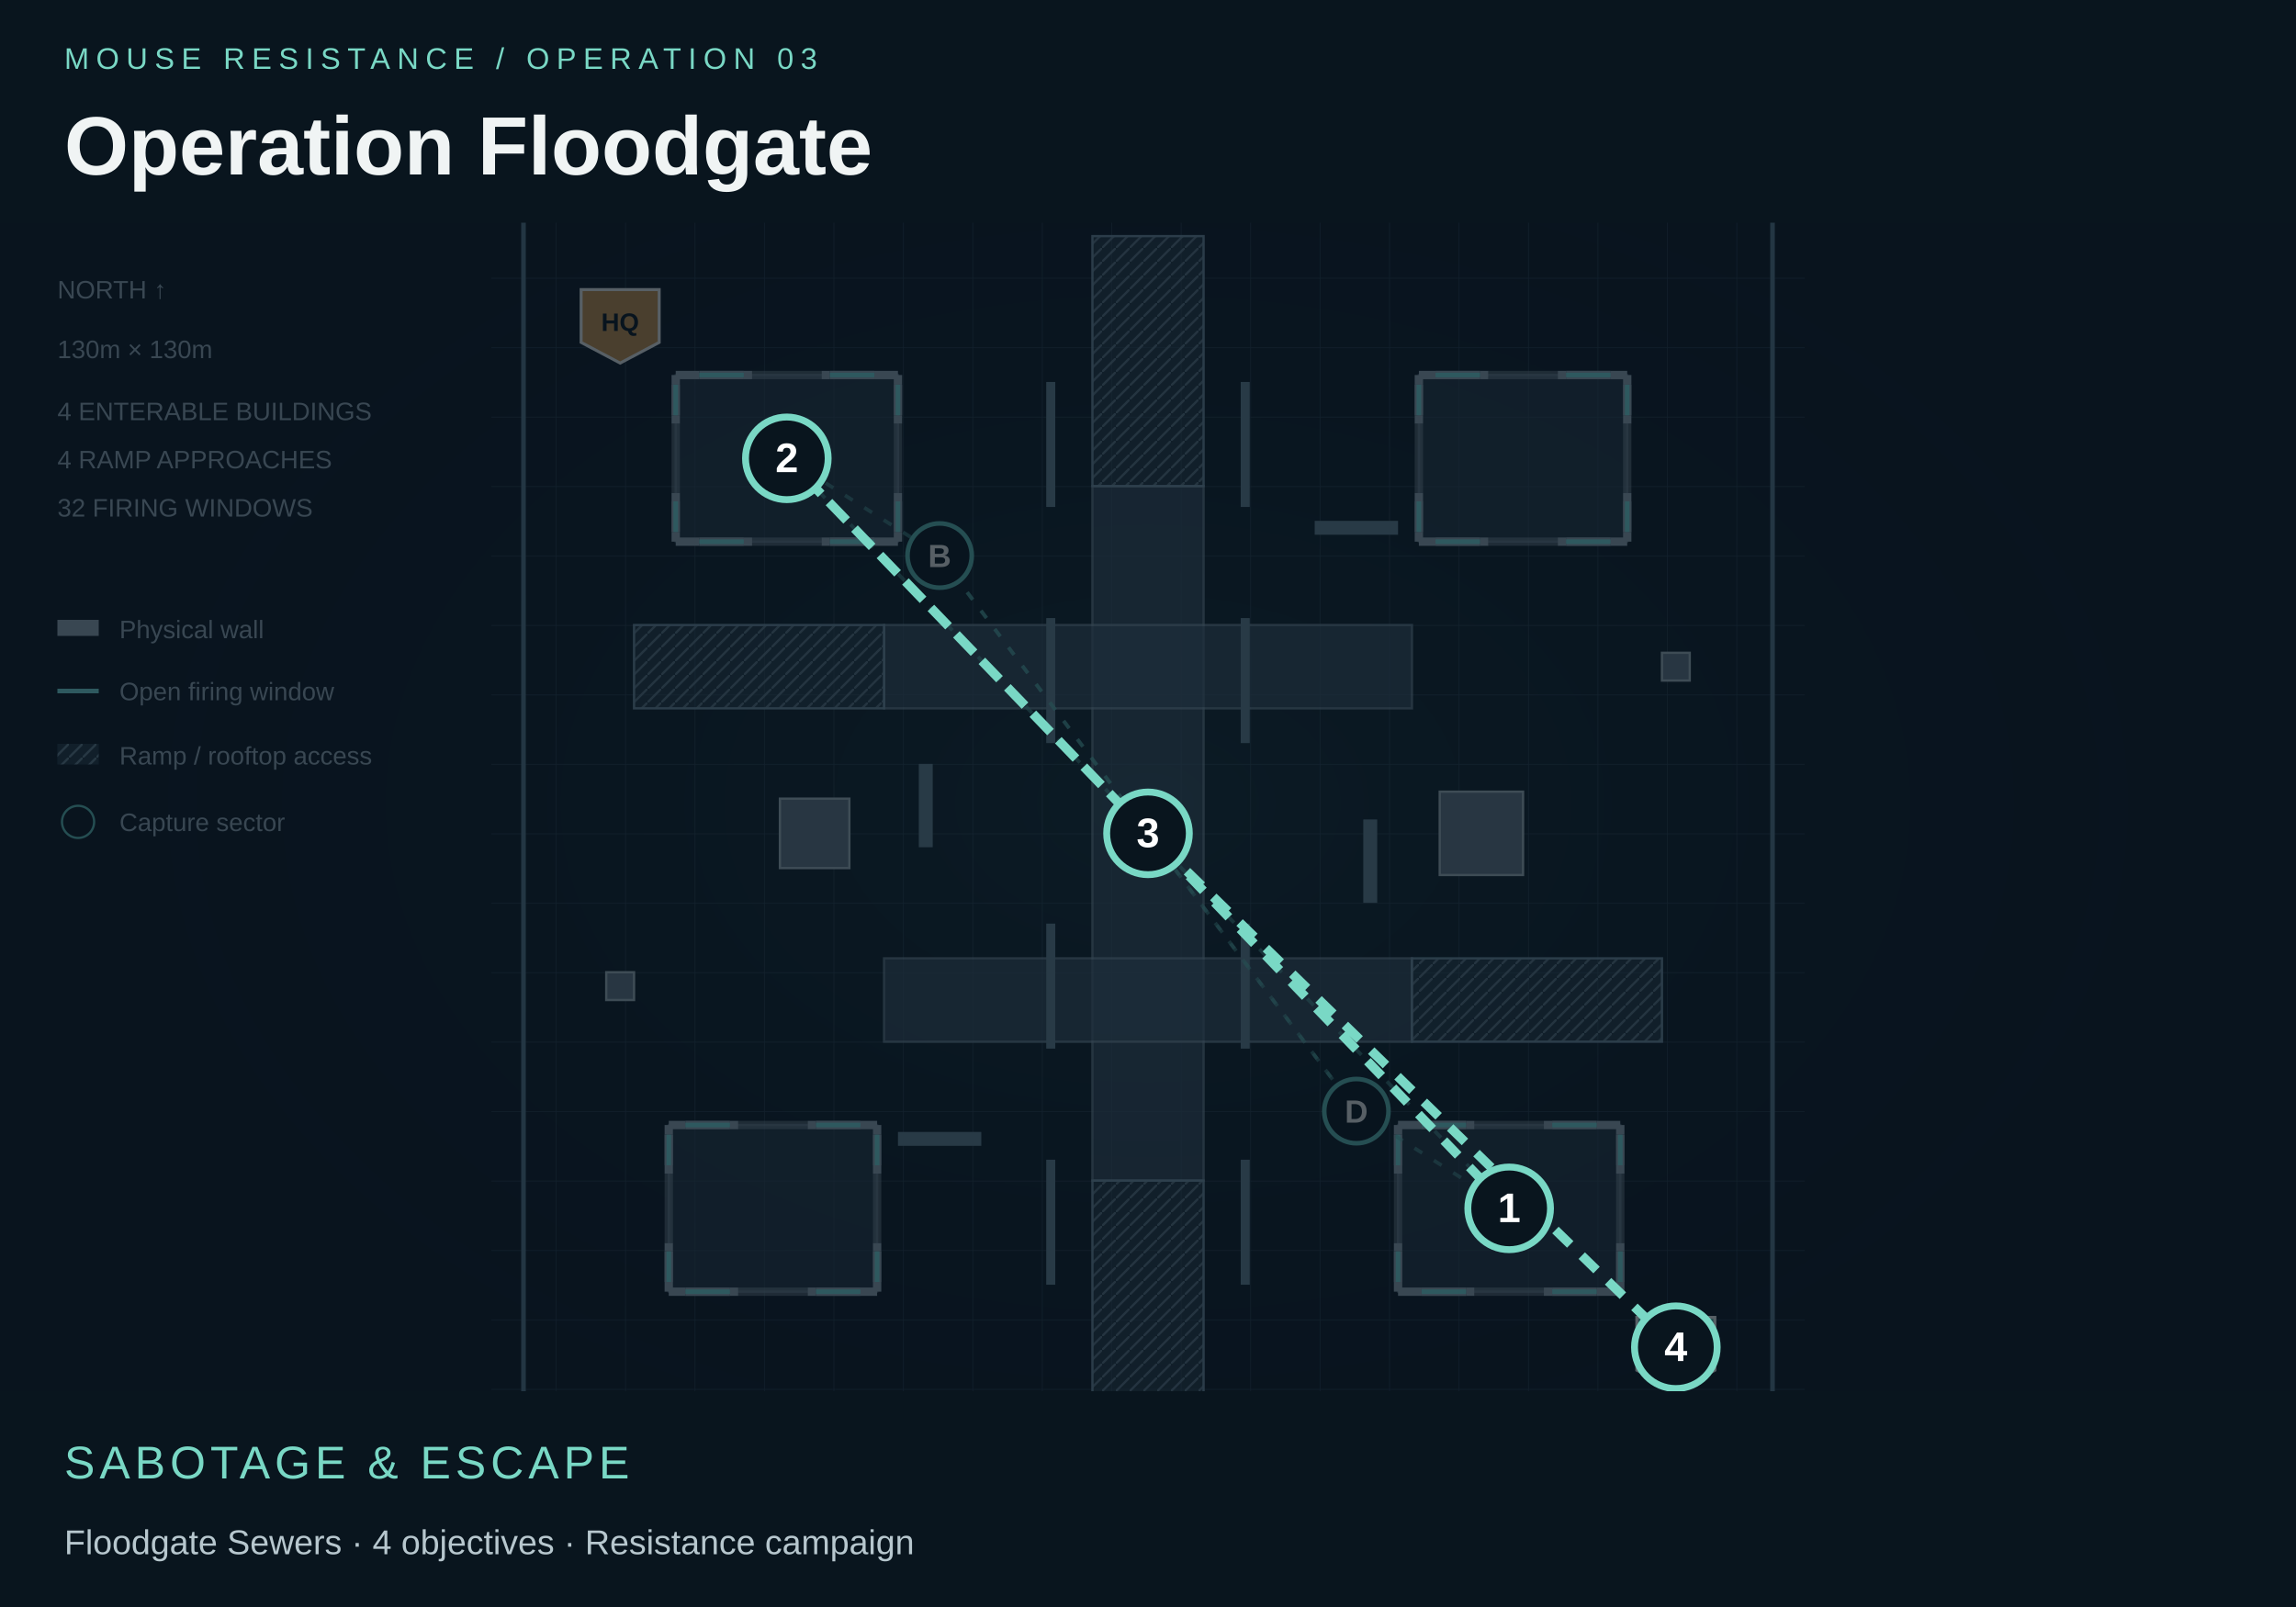
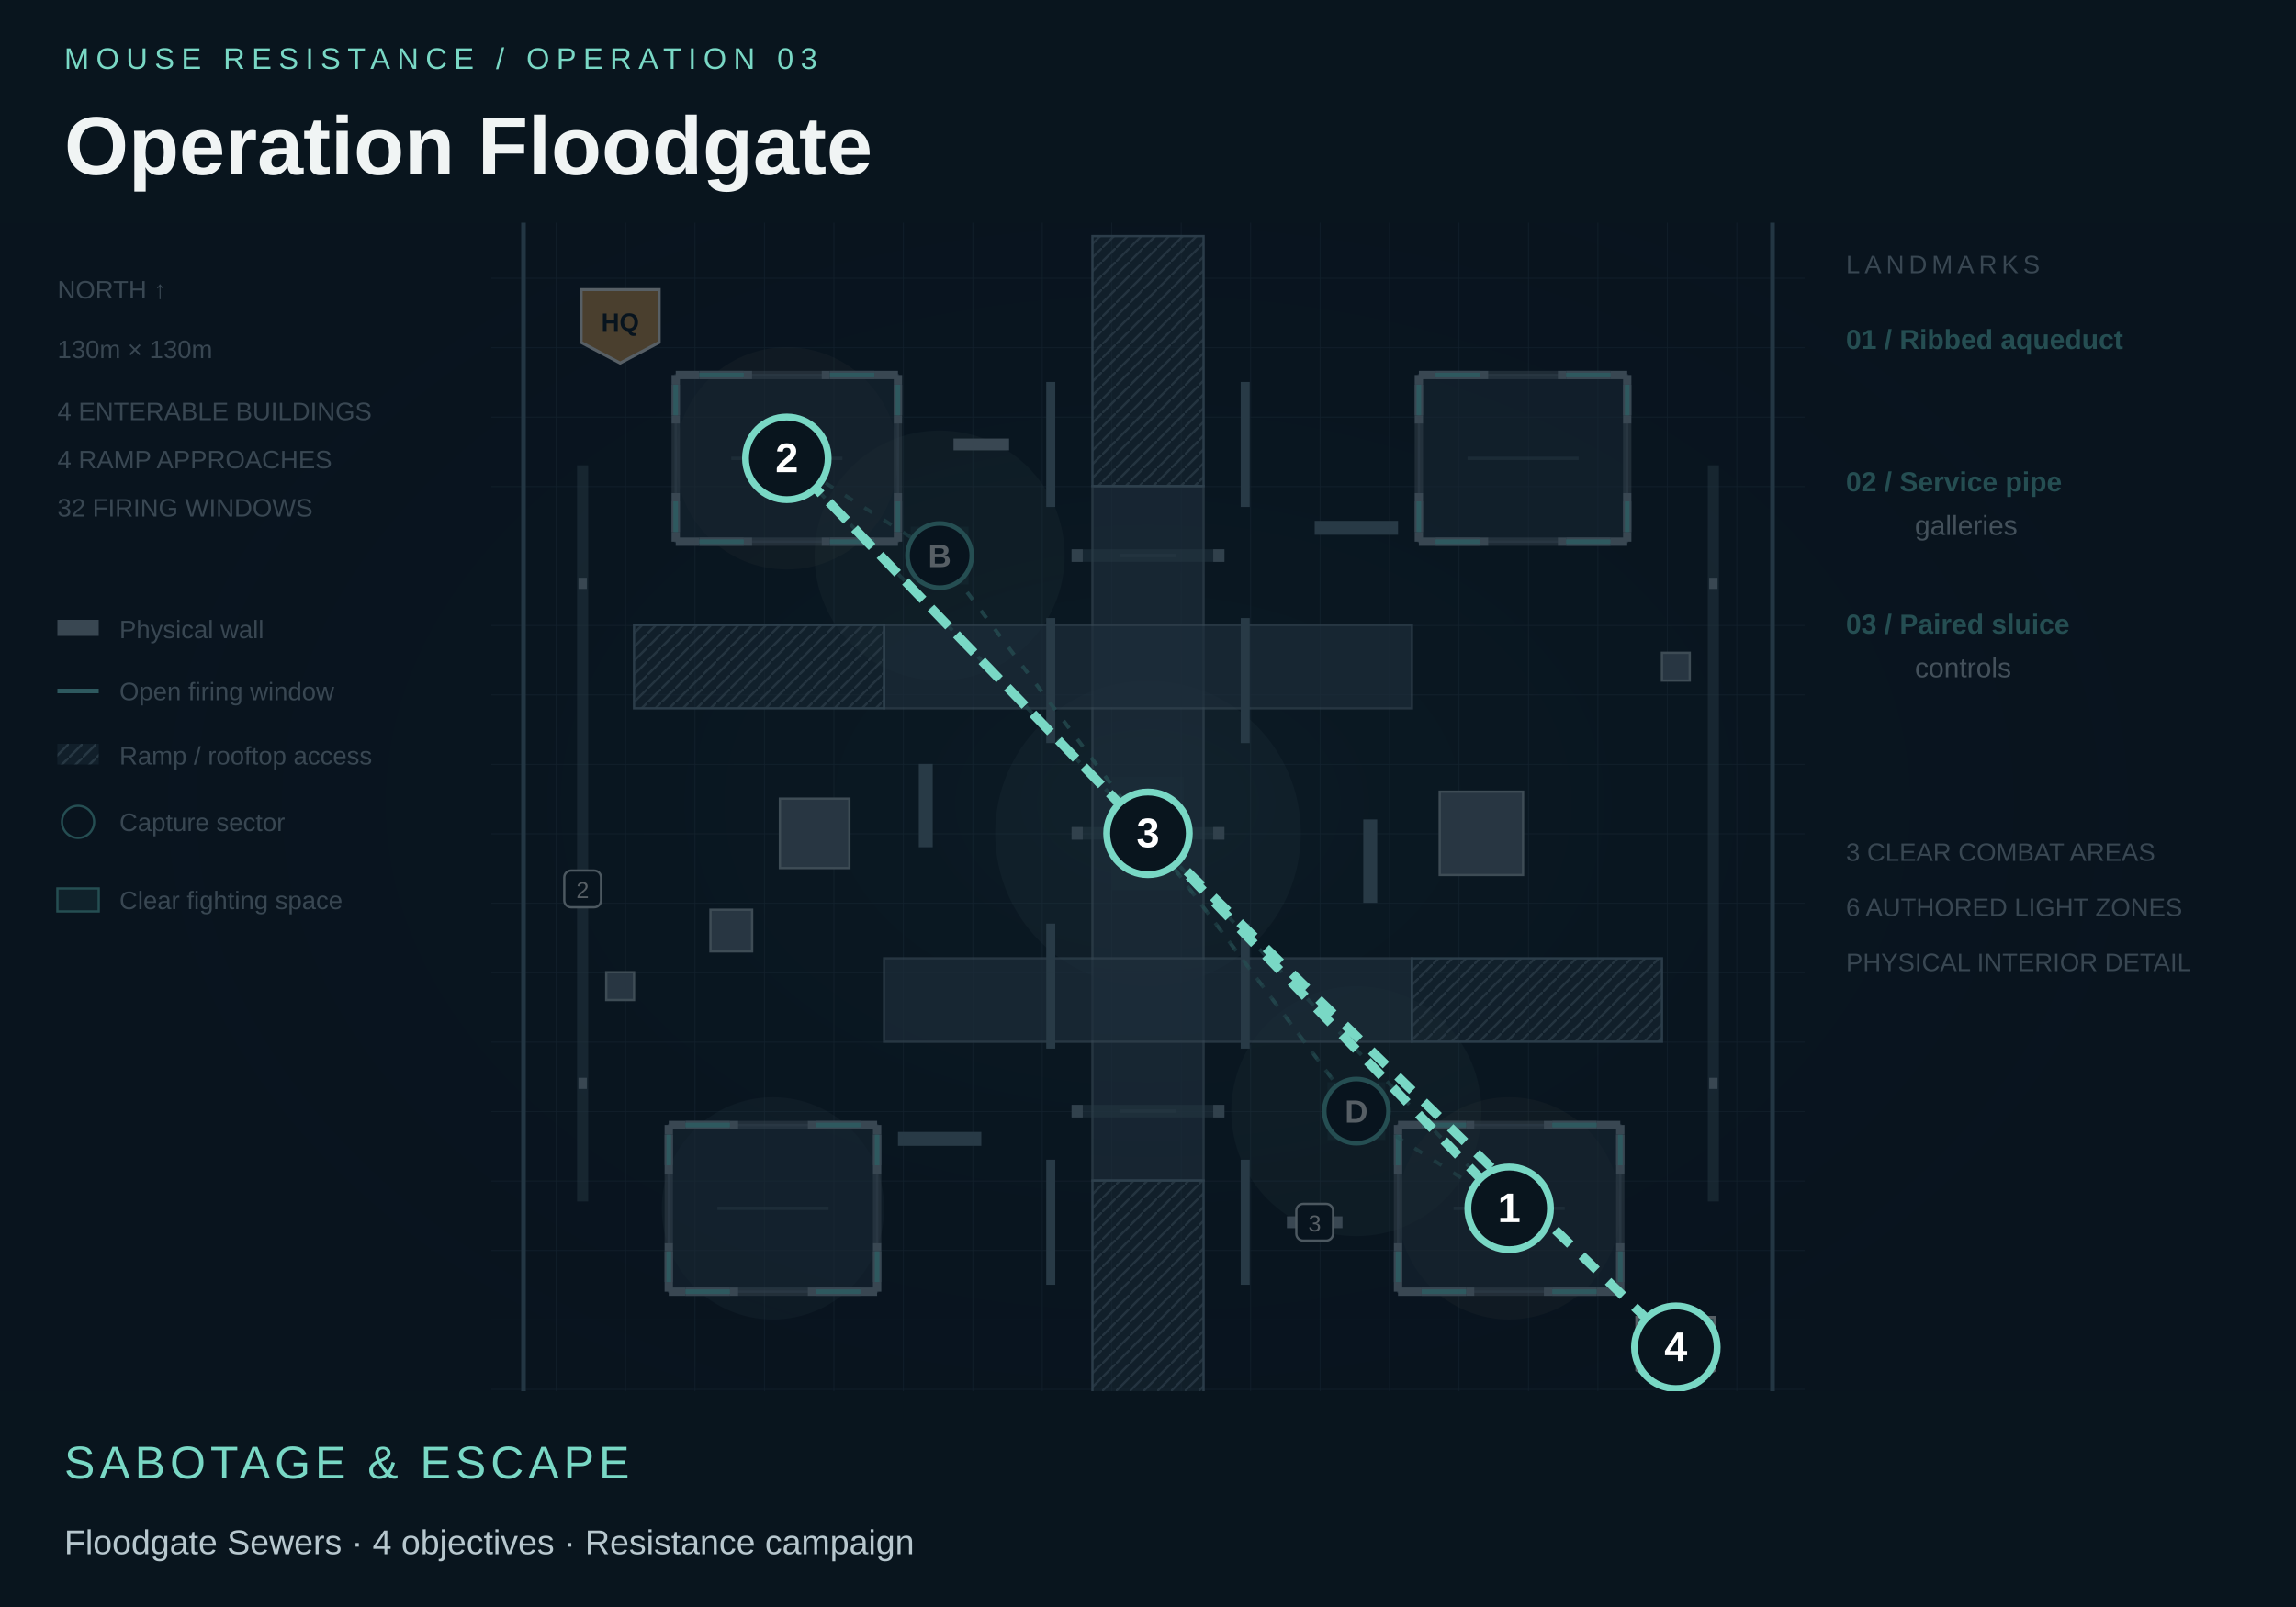
<svg xmlns="http://www.w3.org/2000/svg" width="1000" height="700" viewBox="0 0 1000 700">
  <rect width="1000" height="700" fill="#09151e" />
  <g opacity=".32">
    <defs>
      <pattern id="grid" width="30.25" height="30.25" patternUnits="userSpaceOnUse">
        <path d="M30.25 0H0V30.25" fill="none" stroke="#25374a" stroke-width=".6" />
      </pattern>
      <pattern id="ramp" width="6" height="6" patternUnits="userSpaceOnUse">
        <path d="M0 6L6 0" stroke="#91adbe" stroke-width="1" />
        <rect width="6" height="6" fill="#405a6c" fill-opacity=".5" />
      </pattern>
      <radialGradient id="glow">
        <stop stop-color="#61c8c2" stop-opacity=".12" />
        <stop offset="1" stop-color="#081321" stop-opacity="0" />
      </radialGradient>
    </defs>
    <rect width="1000" height="700" fill="#081321" />
    <rect x="214" y="77" width="572" height="572" fill="url(#grid)" />
    <ellipse cx="500" cy="350" rx="460" ry="310" fill="url(#glow)" />
    <g font-family="system-ui,Segoe UI,Arial,sans-serif">
      <text x="24" y="30" fill="#61c8c2" font-size="11" letter-spacing="3">NEON BREACH · THE FACTION WAR</text>
      <text x="24" y="64" fill="#edf5fa" font-size="29" font-weight="750">Floodgate Sewers</text>
      <text x="976" y="33" text-anchor="end" fill="#9fb2c3" font-size="11" letter-spacing="2">TACTICAL RECONNAISSANCE</text>
      <text x="976" y="57" text-anchor="end" fill="#9fb2c3" font-size="12">Sewer complex · Layered combat</text>
      <rect x="228" y="91" width="544" height="544" rx="3" fill="none" stroke="#5c7d94" stroke-width="2" />
+       <circle cx="500" cy="363" r="66.55" fill="rgb(194,242,255)" opacity=".09" />
+       <circle cx="409.25" cy="242" r="54.45" fill="rgb(189,255,230)" opacity=".09" />
+       <circle cx="590.75" cy="484" r="54.45" fill="rgb(189,255,230)" opacity=".09" />
+       <circle cx="342.7" cy="199.65" r="48.4" fill="rgb(255,222,168)" opacity=".09" />
+       <circle cx="657.3" cy="526.35" r="48.4" fill="rgb(255,222,168)" opacity=".09" />
+       <circle cx="336.65" cy="526.35" r="48.4" fill="rgb(194,240,255)" opacity=".09" />
+       <rect x="484.88" y="338.80" width="30.25" height="48.40" fill="#61c8c2" stroke="#61c8c2" stroke-width="1" opacity="0.13" />
+       <rect x="397.15" y="229.90" width="24.20" height="24.20" fill="#61c8c2" stroke="#61c8c2" stroke-width="1" opacity="0.13" />
+       <rect x="578.65" y="471.90" width="24.20" height="24.20" fill="#61c8c2" stroke="#61c8c2" stroke-width="1" opacity="0.13" />
      <rect x="294.30" y="163.35" width="96.80" height="72.60" fill="#364d61" stroke="#66829a" stroke-width="1" opacity="0.55" />
      <rect x="608.90" y="490.05" width="96.80" height="72.60" fill="#364d61" stroke="#66829a" stroke-width="1" opacity="0.55" />
      <rect x="291.27" y="490.05" width="90.75" height="72.60" fill="#364d61" stroke="#66829a" stroke-width="1" opacity="0.55" />
      <rect x="617.98" y="163.35" width="90.75" height="72.60" fill="#364d61" stroke="#66829a" stroke-width="1" opacity="0.55" />
      <rect x="475.80" y="211.75" width="48.40" height="302.50" fill="#4a6379" stroke="#92aec1" stroke-width="1" opacity="0.65" />
      <rect x="385.05" y="272.25" width="229.90" height="36.30" fill="#4a6379" stroke="#92aec1" stroke-width="1" opacity="0.65" />
      <rect x="385.05" y="417.45" width="229.90" height="36.30" fill="#4a6379" stroke="#92aec1" stroke-width="1" opacity="0.65" />
      <rect x="475.80" y="102.85" width="48.40" height="108.90" fill="url(#ramp)" stroke="#7fa0b6" stroke-width="1" opacity="0.9" />
      <rect x="475.80" y="514.25" width="48.40" height="108.90" fill="url(#ramp)" stroke="#7fa0b6" stroke-width="1" opacity="0.9" />
      <rect x="276.15" y="272.25" width="108.90" height="36.30" fill="url(#ramp)" stroke="#7fa0b6" stroke-width="1" opacity="0.9" />
      <rect x="614.95" y="417.45" width="108.90" height="36.30" fill="url(#ramp)" stroke="#7fa0b6" stroke-width="1" opacity="0.9" />
      <rect x="294.30" y="161.54" width="10.29" height="3.63" fill="#a1b3c3" opacity="1" />
      <rect x="304.59" y="161.54" width="19.36" height="3.63" fill="#6b8b9c" opacity="1" />
      <rect x="304.59" y="161.54" width="19.36" height="3.63" fill="#a1b3c3" opacity="1" />
      <rect x="323.94" y="161.54" width="3.63" height="3.63" fill="#a1b3c3" opacity="1" />
      <rect x="327.58" y="161.54" width="30.25" height="3.63" fill="#a1b3c3" opacity="0.45" />
      <rect x="357.83" y="161.54" width="3.63" height="3.63" fill="#a1b3c3" opacity="1" />
      <rect x="361.45" y="161.54" width="19.36" height="3.63" fill="#6b8b9c" opacity="1" />
      <rect x="361.45" y="161.54" width="19.36" height="3.63" fill="#a1b3c3" opacity="1" />
      <rect x="380.81" y="161.54" width="10.29" height="3.63" fill="#a1b3c3" opacity="1" />
      <rect x="292.49" y="163.35" width="3.63" height="4.23" fill="#a1b3c3" opacity="1" />
      <rect x="292.49" y="167.59" width="3.63" height="13.31" fill="#6b8b9c" opacity="1" />
      <rect x="292.49" y="167.59" width="3.63" height="13.31" fill="#a1b3c3" opacity="1" />
      <rect x="292.49" y="180.90" width="3.63" height="3.63" fill="#a1b3c3" opacity="1" />
      <rect x="292.49" y="184.53" width="3.63" height="30.25" fill="#a1b3c3" opacity="0.45" />
      <rect x="292.49" y="214.78" width="3.63" height="3.63" fill="#a1b3c3" opacity="1" />
      <rect x="292.49" y="218.41" width="3.63" height="13.31" fill="#6b8b9c" opacity="1" />
      <rect x="292.49" y="218.41" width="3.63" height="13.31" fill="#a1b3c3" opacity="1" />
      <rect x="292.49" y="231.71" width="3.63" height="4.23" fill="#a1b3c3" opacity="1" />
      <rect x="294.30" y="234.13" width="10.29" height="3.63" fill="#a1b3c3" opacity="1" />
      <rect x="304.59" y="234.13" width="19.36" height="3.63" fill="#6b8b9c" opacity="1" />
      <rect x="304.59" y="234.13" width="19.36" height="3.63" fill="#a1b3c3" opacity="1" />
      <rect x="323.94" y="234.13" width="3.63" height="3.63" fill="#a1b3c3" opacity="1" />
      <rect x="327.58" y="234.13" width="30.25" height="3.63" fill="#a1b3c3" opacity="0.45" />
      <rect x="357.83" y="234.13" width="3.63" height="3.63" fill="#a1b3c3" opacity="1" />
      <rect x="361.45" y="234.13" width="19.36" height="3.63" fill="#6b8b9c" opacity="1" />
      <rect x="361.45" y="234.13" width="19.36" height="3.63" fill="#a1b3c3" opacity="1" />
      <rect x="380.81" y="234.13" width="10.29" height="3.63" fill="#a1b3c3" opacity="1" />
      <rect x="389.28" y="163.35" width="3.63" height="4.23" fill="#a1b3c3" opacity="1" />
      <rect x="389.28" y="167.59" width="3.63" height="13.31" fill="#6b8b9c" opacity="1" />
      <rect x="389.28" y="167.59" width="3.63" height="13.31" fill="#a1b3c3" opacity="1" />
      <rect x="389.28" y="180.90" width="3.63" height="3.63" fill="#a1b3c3" opacity="1" />
      <rect x="389.28" y="184.53" width="3.63" height="30.25" fill="#a1b3c3" opacity="0.45" />
      <rect x="389.28" y="214.78" width="3.63" height="3.63" fill="#a1b3c3" opacity="1" />
      <rect x="389.28" y="218.41" width="3.63" height="13.31" fill="#6b8b9c" opacity="1" />
      <rect x="389.28" y="218.41" width="3.63" height="13.31" fill="#a1b3c3" opacity="1" />
      <rect x="389.28" y="231.71" width="3.63" height="4.23" fill="#a1b3c3" opacity="1" />
      <rect x="608.90" y="488.24" width="10.29" height="3.63" fill="#a1b3c3" opacity="1" />
      <rect x="619.18" y="488.24" width="19.36" height="3.63" fill="#6b8b9c" opacity="1" />
      <rect x="619.18" y="488.24" width="19.36" height="3.63" fill="#a1b3c3" opacity="1" />
      <rect x="638.54" y="488.24" width="3.63" height="3.63" fill="#a1b3c3" opacity="1" />
      <rect x="642.17" y="488.24" width="30.25" height="3.63" fill="#a1b3c3" opacity="0.45" />
      <rect x="672.42" y="488.24" width="3.63" height="3.63" fill="#a1b3c3" opacity="1" />
      <rect x="676.05" y="488.24" width="19.36" height="3.63" fill="#6b8b9c" opacity="1" />
      <rect x="676.05" y="488.24" width="19.36" height="3.63" fill="#a1b3c3" opacity="1" />
      <rect x="695.41" y="488.24" width="10.29" height="3.63" fill="#a1b3c3" opacity="1" />
      <rect x="607.09" y="490.05" width="3.63" height="4.23" fill="#a1b3c3" opacity="1" />
      <rect x="607.09" y="494.28" width="3.63" height="13.31" fill="#6b8b9c" opacity="1" />
      <rect x="607.09" y="494.28" width="3.63" height="13.31" fill="#a1b3c3" opacity="1" />
      <rect x="607.09" y="507.60" width="3.63" height="3.63" fill="#a1b3c3" opacity="1" />
      <rect x="607.09" y="511.23" width="3.63" height="30.25" fill="#a1b3c3" opacity="0.45" />
      <rect x="607.09" y="541.48" width="3.63" height="3.63" fill="#a1b3c3" opacity="1" />
      <rect x="607.09" y="545.11" width="3.63" height="13.31" fill="#6b8b9c" opacity="1" />
      <rect x="607.09" y="545.11" width="3.63" height="13.31" fill="#a1b3c3" opacity="1" />
      <rect x="607.09" y="558.41" width="3.63" height="4.23" fill="#a1b3c3" opacity="1" />
      <rect x="608.90" y="560.84" width="10.29" height="3.63" fill="#a1b3c3" opacity="1" />
      <rect x="619.18" y="560.84" width="19.36" height="3.63" fill="#6b8b9c" opacity="1" />
      <rect x="619.18" y="560.84" width="19.36" height="3.63" fill="#a1b3c3" opacity="1" />
      <rect x="638.54" y="560.84" width="3.63" height="3.63" fill="#a1b3c3" opacity="1" />
      <rect x="642.17" y="560.84" width="30.25" height="3.63" fill="#a1b3c3" opacity="0.45" />
      <rect x="672.42" y="560.84" width="3.63" height="3.63" fill="#a1b3c3" opacity="1" />
      <rect x="676.05" y="560.84" width="19.36" height="3.63" fill="#6b8b9c" opacity="1" />
      <rect x="676.05" y="560.84" width="19.36" height="3.63" fill="#a1b3c3" opacity="1" />
      <rect x="695.41" y="560.84" width="10.29" height="3.63" fill="#a1b3c3" opacity="1" />
      <rect x="703.88" y="490.05" width="3.63" height="4.23" fill="#a1b3c3" opacity="1" />
      <rect x="703.88" y="494.28" width="3.63" height="13.31" fill="#6b8b9c" opacity="1" />
      <rect x="703.88" y="494.28" width="3.63" height="13.31" fill="#a1b3c3" opacity="1" />
      <rect x="703.88" y="507.60" width="3.63" height="3.63" fill="#a1b3c3" opacity="1" />
      <rect x="703.88" y="511.23" width="3.63" height="30.25" fill="#a1b3c3" opacity="0.45" />
      <rect x="703.88" y="541.48" width="3.63" height="3.63" fill="#a1b3c3" opacity="1" />
      <rect x="703.88" y="545.11" width="3.63" height="13.31" fill="#6b8b9c" opacity="1" />
      <rect x="703.88" y="545.11" width="3.63" height="13.31" fill="#a1b3c3" opacity="1" />
      <rect x="703.88" y="558.41" width="3.63" height="4.23" fill="#a1b3c3" opacity="1" />
      <rect x="291.27" y="488.24" width="7.26" height="3.63" fill="#a1b3c3" opacity="1" />
      <rect x="298.54" y="488.24" width="19.36" height="3.63" fill="#6b8b9c" opacity="1" />
      <rect x="298.54" y="488.24" width="19.36" height="3.63" fill="#a1b3c3" opacity="1" />
      <rect x="317.89" y="488.24" width="3.63" height="3.63" fill="#a1b3c3" opacity="1" />
      <rect x="321.52" y="488.24" width="30.25" height="3.63" fill="#a1b3c3" opacity="0.45" />
      <rect x="351.77" y="488.24" width="3.63" height="3.63" fill="#a1b3c3" opacity="1" />
      <rect x="355.40" y="488.24" width="19.36" height="3.63" fill="#6b8b9c" opacity="1" />
      <rect x="355.40" y="488.24" width="19.36" height="3.63" fill="#a1b3c3" opacity="1" />
      <rect x="374.76" y="488.24" width="7.26" height="3.63" fill="#a1b3c3" opacity="1" />
      <rect x="289.46" y="490.05" width="3.63" height="4.23" fill="#a1b3c3" opacity="1" />
      <rect x="289.46" y="494.28" width="3.63" height="13.31" fill="#6b8b9c" opacity="1" />
      <rect x="289.46" y="494.28" width="3.63" height="13.31" fill="#a1b3c3" opacity="1" />
      <rect x="289.46" y="507.60" width="3.63" height="3.63" fill="#a1b3c3" opacity="1" />
      <rect x="289.46" y="511.23" width="3.63" height="30.25" fill="#a1b3c3" opacity="0.45" />
      <rect x="289.46" y="541.48" width="3.63" height="3.63" fill="#a1b3c3" opacity="1" />
      <rect x="289.46" y="545.11" width="3.63" height="13.31" fill="#6b8b9c" opacity="1" />
      <rect x="289.46" y="545.11" width="3.63" height="13.31" fill="#a1b3c3" opacity="1" />
      <rect x="289.46" y="558.41" width="3.63" height="4.23" fill="#a1b3c3" opacity="1" />
      <rect x="291.27" y="560.84" width="7.26" height="3.63" fill="#a1b3c3" opacity="1" />
      <rect x="298.54" y="560.84" width="19.36" height="3.63" fill="#6b8b9c" opacity="1" />
      <rect x="298.54" y="560.84" width="19.36" height="3.63" fill="#a1b3c3" opacity="1" />
      <rect x="317.89" y="560.84" width="3.63" height="3.63" fill="#a1b3c3" opacity="1" />
      <rect x="321.52" y="560.84" width="30.25" height="3.63" fill="#a1b3c3" opacity="0.45" />
      <rect x="351.77" y="560.84" width="3.63" height="3.63" fill="#a1b3c3" opacity="1" />
      <rect x="355.40" y="560.84" width="19.36" height="3.63" fill="#6b8b9c" opacity="1" />
      <rect x="355.40" y="560.84" width="19.36" height="3.63" fill="#a1b3c3" opacity="1" />
      <rect x="374.76" y="560.84" width="7.26" height="3.63" fill="#a1b3c3" opacity="1" />
      <rect x="380.21" y="490.05" width="3.63" height="4.23" fill="#a1b3c3" opacity="1" />
      <rect x="380.21" y="494.28" width="3.63" height="13.31" fill="#6b8b9c" opacity="1" />
      <rect x="380.21" y="494.28" width="3.63" height="13.31" fill="#a1b3c3" opacity="1" />
      <rect x="380.21" y="507.60" width="3.63" height="3.63" fill="#a1b3c3" opacity="1" />
      <rect x="380.21" y="511.23" width="3.63" height="30.25" fill="#a1b3c3" opacity="0.45" />
      <rect x="380.21" y="541.48" width="3.63" height="3.63" fill="#a1b3c3" opacity="1" />
      <rect x="380.21" y="545.11" width="3.63" height="13.31" fill="#6b8b9c" opacity="1" />
      <rect x="380.21" y="545.11" width="3.63" height="13.31" fill="#a1b3c3" opacity="1" />
      <rect x="380.21" y="558.41" width="3.63" height="4.23" fill="#a1b3c3" opacity="1" />
      <rect x="617.98" y="161.54" width="7.26" height="3.63" fill="#a1b3c3" opacity="1" />
      <rect x="625.24" y="161.54" width="19.36" height="3.63" fill="#6b8b9c" opacity="1" />
      <rect x="625.24" y="161.54" width="19.36" height="3.63" fill="#a1b3c3" opacity="1" />
      <rect x="644.60" y="161.54" width="3.63" height="3.63" fill="#a1b3c3" opacity="1" />
      <rect x="648.23" y="161.54" width="30.25" height="3.63" fill="#a1b3c3" opacity="0.45" />
      <rect x="678.48" y="161.54" width="3.63" height="3.63" fill="#a1b3c3" opacity="1" />
      <rect x="682.11" y="161.54" width="19.36" height="3.63" fill="#6b8b9c" opacity="1" />
      <rect x="682.11" y="161.54" width="19.36" height="3.63" fill="#a1b3c3" opacity="1" />
      <rect x="701.46" y="161.54" width="7.26" height="3.63" fill="#a1b3c3" opacity="1" />
      <rect x="616.16" y="163.35" width="3.63" height="4.23" fill="#a1b3c3" opacity="1" />
      <rect x="616.16" y="167.59" width="3.63" height="13.31" fill="#6b8b9c" opacity="1" />
      <rect x="616.16" y="167.59" width="3.63" height="13.31" fill="#a1b3c3" opacity="1" />
      <rect x="616.16" y="180.90" width="3.63" height="3.63" fill="#a1b3c3" opacity="1" />
      <rect x="616.16" y="184.53" width="3.63" height="30.25" fill="#a1b3c3" opacity="0.45" />
      <rect x="616.16" y="214.78" width="3.63" height="3.63" fill="#a1b3c3" opacity="1" />
      <rect x="616.16" y="218.41" width="3.63" height="13.31" fill="#6b8b9c" opacity="1" />
      <rect x="616.16" y="218.41" width="3.63" height="13.31" fill="#a1b3c3" opacity="1" />
      <rect x="616.16" y="231.71" width="3.63" height="4.23" fill="#a1b3c3" opacity="1" />
      <rect x="617.98" y="234.13" width="7.26" height="3.63" fill="#a1b3c3" opacity="1" />
      <rect x="625.24" y="234.13" width="19.36" height="3.63" fill="#6b8b9c" opacity="1" />
      <rect x="625.24" y="234.13" width="19.36" height="3.63" fill="#a1b3c3" opacity="1" />
      <rect x="644.60" y="234.13" width="3.63" height="3.63" fill="#a1b3c3" opacity="1" />
      <rect x="648.23" y="234.13" width="30.25" height="3.63" fill="#a1b3c3" opacity="0.45" />
      <rect x="678.48" y="234.13" width="3.63" height="3.63" fill="#a1b3c3" opacity="1" />
      <rect x="682.11" y="234.13" width="19.36" height="3.63" fill="#6b8b9c" opacity="1" />
      <rect x="682.11" y="234.13" width="19.36" height="3.63" fill="#a1b3c3" opacity="1" />
      <rect x="701.46" y="234.13" width="7.26" height="3.63" fill="#a1b3c3" opacity="1" />
      <rect x="706.91" y="163.35" width="3.63" height="4.23" fill="#a1b3c3" opacity="1" />
      <rect x="706.91" y="167.59" width="3.63" height="13.31" fill="#6b8b9c" opacity="1" />
      <rect x="706.91" y="167.59" width="3.63" height="13.31" fill="#a1b3c3" opacity="1" />
      <rect x="706.91" y="180.90" width="3.63" height="3.63" fill="#a1b3c3" opacity="1" />
      <rect x="706.91" y="184.53" width="3.63" height="30.25" fill="#a1b3c3" opacity="0.45" />
      <rect x="706.91" y="214.78" width="3.63" height="3.63" fill="#a1b3c3" opacity="1" />
      <rect x="706.91" y="218.41" width="3.63" height="13.31" fill="#6b8b9c" opacity="1" />
      <rect x="706.91" y="218.41" width="3.63" height="13.31" fill="#a1b3c3" opacity="1" />
      <rect x="706.91" y="231.71" width="3.63" height="4.23" fill="#a1b3c3" opacity="1" />
      <rect x="455.68" y="166.38" width="3.93" height="54.45" fill="#6b8b9c" opacity="1" />
      <rect x="455.68" y="269.23" width="3.93" height="54.45" fill="#6b8b9c" opacity="1" />
      <rect x="455.68" y="402.32" width="3.93" height="54.45" fill="#6b8b9c" opacity="1" />
      <rect x="455.68" y="505.17" width="3.93" height="54.45" fill="#6b8b9c" opacity="1" />
      <rect x="540.38" y="166.38" width="3.93" height="54.45" fill="#6b8b9c" opacity="1" />
      <rect x="540.38" y="269.23" width="3.93" height="54.45" fill="#6b8b9c" opacity="1" />
      <rect x="540.38" y="402.32" width="3.93" height="54.45" fill="#6b8b9c" opacity="1" />
      <rect x="540.38" y="505.17" width="3.93" height="54.45" fill="#6b8b9c" opacity="1" />
      <rect x="400.18" y="332.75" width="6.05" height="36.30" fill="#6b8b9c" opacity="1" />
      <rect x="593.77" y="356.95" width="6.05" height="36.30" fill="#6b8b9c" opacity="1" />
      <rect x="391.10" y="493.07" width="36.30" height="6.05" fill="#6b8b9c" opacity="1" />
      <rect x="572.60" y="226.88" width="36.30" height="6.05" fill="#6b8b9c" opacity="1" />
+       <rect x="466.73" y="239.28" width="4.84" height="5.45" fill="#a1b3c3" opacity="1" />
+       <rect x="528.43" y="239.28" width="4.84" height="5.45" fill="#a1b3c3" opacity="1" />
+       <rect x="466.73" y="239.28" width="66.55" height="5.45" fill="#6b8b9c" opacity="0.45" />
+       <rect x="466.73" y="360.28" width="4.84" height="5.45" fill="#a1b3c3" opacity="1" />
+       <rect x="528.43" y="360.28" width="4.84" height="5.45" fill="#a1b3c3" opacity="1" />
+       <rect x="466.73" y="360.28" width="66.55" height="5.45" fill="#6b8b9c" opacity="0.45" />
+       <rect x="466.73" y="481.28" width="4.84" height="5.45" fill="#a1b3c3" opacity="1" />
+       <rect x="528.43" y="481.28" width="4.84" height="5.45" fill="#a1b3c3" opacity="1" />
+       <rect x="466.73" y="481.28" width="66.55" height="5.45" fill="#6b8b9c" opacity="0.45" />
+       <rect x="251.34" y="202.68" width="4.84" height="320.65" fill="#6b8b9c" opacity="0.45" />
+       <rect x="251.95" y="251.68" width="3.63" height="4.84" fill="#a1b3c3" opacity="1" />
+       <rect x="251.95" y="469.48" width="3.63" height="4.84" fill="#a1b3c3" opacity="1" />
+       <rect x="743.82" y="202.68" width="4.84" height="320.65" fill="#6b8b9c" opacity="0.45" />
+       <rect x="744.42" y="251.68" width="3.63" height="4.84" fill="#a1b3c3" opacity="1" />
+       <rect x="744.42" y="469.48" width="3.63" height="4.84" fill="#a1b3c3" opacity="1" />
+       <rect x="560.50" y="529.83" width="24.20" height="5.14" fill="#a1b3c3" opacity="1" />
+       <rect x="415.30" y="191.03" width="24.20" height="5.14" fill="#a1b3c3" opacity="1" />
+       <rect x="487.90" y="241.27" width="24.20" height="1.45" fill="#6b8b9c" opacity="0.45" />
+       <rect x="487.90" y="362.27" width="24.20" height="1.45" fill="#6b8b9c" opacity="0.45" />
+       <rect x="487.90" y="483.27" width="24.20" height="1.45" fill="#6b8b9c" opacity="0.45" />
+       <rect x="318.50" y="198.92" width="48.40" height="1.45" fill="#6b8b9c" opacity="0.45" />
+       <rect x="633.10" y="525.62" width="48.40" height="1.45" fill="#6b8b9c" opacity="0.45" />
+       <rect x="312.45" y="525.62" width="48.40" height="1.45" fill="#6b8b9c" opacity="0.45" />
+       <rect x="639.15" y="198.92" width="48.40" height="1.45" fill="#6b8b9c" opacity="0.45" />
      <rect x="339.68" y="347.88" width="30.25" height="30.25" fill="#6a7f91" stroke="#afc3ce" stroke-width="1" opacity="1" />
      <rect x="627.05" y="344.85" width="36.30" height="36.30" fill="#6a7f91" stroke="#afc3ce" stroke-width="1" opacity="1" />
      <rect x="264.05" y="423.50" width="12.10" height="12.10" fill="#6a7f91" stroke="#afc3ce" stroke-width="1" opacity="1" />
      <rect x="723.85" y="284.35" width="12.10" height="12.10" fill="#6a7f91" stroke="#afc3ce" stroke-width="1" opacity="1" />
+       <rect x="309.43" y="396.27" width="18.15" height="18.15" fill="#6a7f91" stroke="#afc3ce" stroke-width="1" opacity="1" />
      <path d="M 304.585 163.35 L 323.945 163.35" stroke="#7deded" stroke-width="2" />
      <path d="M 361.455 163.35 L 380.815 163.35" stroke="#7deded" stroke-width="2" />
      <path d="M 294.3 167.585 L 294.3 180.895" stroke="#7deded" stroke-width="2" />
      <path d="M 294.3 218.405 L 294.3 231.715" stroke="#7deded" stroke-width="2" />
      <path d="M 304.585 235.95 L 323.945 235.95" stroke="#7deded" stroke-width="2" />
      <path d="M 361.455 235.95 L 380.815 235.95" stroke="#7deded" stroke-width="2" />
      <path d="M 391.1 167.585 L 391.1 180.895" stroke="#7deded" stroke-width="2" />
      <path d="M 391.1 218.405 L 391.1 231.715" stroke="#7deded" stroke-width="2" />
      <path d="M 619.185 490.05 L 638.545 490.05" stroke="#7deded" stroke-width="2" />
      <path d="M 676.055 490.05 L 695.415 490.05" stroke="#7deded" stroke-width="2" />
      <path d="M 608.9 494.285 L 608.9 507.595" stroke="#7deded" stroke-width="2" />
      <path d="M 608.9 545.105 L 608.9 558.415" stroke="#7deded" stroke-width="2" />
      <path d="M 619.185 562.65 L 638.545 562.65" stroke="#7deded" stroke-width="2" />
      <path d="M 676.055 562.65 L 695.415 562.65" stroke="#7deded" stroke-width="2" />
      <path d="M 705.7 494.285 L 705.7 507.595" stroke="#7deded" stroke-width="2" />
      <path d="M 705.7 545.105 L 705.7 558.415" stroke="#7deded" stroke-width="2" />
      <path d="M 298.535 490.05 L 317.895 490.05" stroke="#7deded" stroke-width="2" />
      <path d="M 355.405 490.05 L 374.765 490.05" stroke="#7deded" stroke-width="2" />
      <path d="M 291.275 494.285 L 291.275 507.595" stroke="#7deded" stroke-width="2" />
      <path d="M 291.275 545.105 L 291.275 558.415" stroke="#7deded" stroke-width="2" />
      <path d="M 298.535 562.65 L 317.895 562.65" stroke="#7deded" stroke-width="2" />
      <path d="M 355.405 562.65 L 374.765 562.65" stroke="#7deded" stroke-width="2" />
      <path d="M 382.025 494.285 L 382.025 507.595" stroke="#7deded" stroke-width="2" />
      <path d="M 382.025 545.105 L 382.025 558.415" stroke="#7deded" stroke-width="2" />
      <path d="M 625.235 163.35 L 644.595 163.35" stroke="#7deded" stroke-width="2" />
      <path d="M 682.105 163.35 L 701.465 163.35" stroke="#7deded" stroke-width="2" />
      <path d="M 617.975 167.585 L 617.975 180.895" stroke="#7deded" stroke-width="2" />
      <path d="M 617.975 218.405 L 617.975 231.715" stroke="#7deded" stroke-width="2" />
      <path d="M 625.235 235.95 L 644.595 235.95" stroke="#7deded" stroke-width="2" />
      <path d="M 682.105 235.95 L 701.465 235.95" stroke="#7deded" stroke-width="2" />
      <path d="M 708.725 167.585 L 708.725 180.895" stroke="#7deded" stroke-width="2" />
      <path d="M 708.725 218.405 L 708.725 231.715" stroke="#7deded" stroke-width="2" />
+       <g transform="translate(500 363)">
+         <rect x="-8" y="-8" width="16" height="16" rx="3" fill="#071321" stroke="#dce8ef" />
+         <text y="4" text-anchor="middle" font-size="10" fill="#fff">1</text>
+       </g>
+       <g transform="translate(253.765 387.2)">
+         <rect x="-8" y="-8" width="16" height="16" rx="3" fill="#071321" stroke="#dce8ef" />
+         <text y="4" text-anchor="middle" font-size="10" fill="#fff">2</text>
+       </g>
+       <g transform="translate(572.6 532.4)">
+         <rect x="-8" y="-8" width="16" height="16" rx="3" fill="#071321" stroke="#dce8ef" />
+         <text y="4" text-anchor="middle" font-size="10" fill="#fff">3</text>
+       </g>
      <path d="M 342.7 199.65 L 409.25 242" stroke="#61c8c2" stroke-width="1.6" stroke-dasharray="4 6" opacity=".5" />
      <path d="M 342.7 199.65 L 500 363" stroke="#61c8c2" stroke-width="1.6" stroke-dasharray="4 6" opacity=".5" />
      <path d="M 409.25 242 L 500 363" stroke="#61c8c2" stroke-width="1.6" stroke-dasharray="4 6" opacity=".5" />
      <path d="M 409.25 242 L 590.75 484" stroke="#61c8c2" stroke-width="1.6" stroke-dasharray="4 6" opacity=".5" />
      <path d="M 500 363 L 590.75 484" stroke="#61c8c2" stroke-width="1.6" stroke-dasharray="4 6" opacity=".5" />
      <path d="M 500 363 L 657.3 526.35" stroke="#61c8c2" stroke-width="1.6" stroke-dasharray="4 6" opacity=".5" />
      <path d="M 590.75 484 L 657.3 526.35" stroke="#61c8c2" stroke-width="1.6" stroke-dasharray="4 6" opacity=".5" />
      <g transform="translate(342.7 199.65)">
        <circle r="14" fill="#071321" stroke="#61c8c2" stroke-width="2" />
        <text y="5" text-anchor="middle" fill="#fff" font-size="14" font-weight="700">A</text>
      </g>
      <g transform="translate(409.25 242)">
        <circle r="14" fill="#071321" stroke="#61c8c2" stroke-width="2" />
        <text y="5" text-anchor="middle" fill="#fff" font-size="14" font-weight="700">B</text>
      </g>
      <g transform="translate(500 363)">
        <circle r="14" fill="#071321" stroke="#61c8c2" stroke-width="2" />
        <text y="5" text-anchor="middle" fill="#fff" font-size="14" font-weight="700">C</text>
      </g>
      <g transform="translate(590.75 484)">
        <circle r="14" fill="#071321" stroke="#61c8c2" stroke-width="2" />
        <text y="5" text-anchor="middle" fill="#fff" font-size="14" font-weight="700">D</text>
      </g>
      <g transform="translate(657.3 526.35)">
        <circle r="14" fill="#071321" stroke="#61c8c2" stroke-width="2" />
        <text y="5" text-anchor="middle" fill="#fff" font-size="14" font-weight="700">E</text>
      </g>
      <g transform="translate(270.1 139.15)">
        <path d="M-17-13H17V10L0 19-17 10Z" fill="#d59a51" stroke="#fff" stroke-width="1.3" />
        <text y="5" text-anchor="middle" font-size="11" font-weight="800" fill="#071321">HQ</text>
      </g>
      <g transform="translate(729.9 586.85)">
        <path d="M-17-13H17V10L0 19-17 10Z" fill="#53c5bd" stroke="#fff" stroke-width="1.3" />
        <text y="5" text-anchor="middle" font-size="11" font-weight="800" fill="#071321">HQ</text>
      </g>
      <g fill="#9fb2c3" font-size="11">
        <text x="25" y="130">NORTH ↑</text>
        <text x="25" y="156">130m × 130m</text>
        <text x="25" y="183">4 ENTERABLE BUILDINGS</text>
        <text x="25" y="204">4 RAMP APPROACHES</text>
        <text x="25" y="225">32 FIRING WINDOWS</text>
        <rect x="25" y="270" width="18" height="7" fill="#a1b3c3" />
        <text x="52" y="278">Physical wall</text>
        <path d="M25 301H43" stroke="#7deded" stroke-width="2" />
        <text x="52" y="305">Open firing window</text>
        <rect x="25" y="324" width="18" height="9" fill="url(#ramp)" />
        <text x="52" y="333">Ramp / rooftop access</text>
        <circle cx="34" cy="358" r="7" fill="none" stroke="#61c8c2" />
        <text x="52" y="362">Capture sector</text>
      </g>
+       <g font-size="11">
+         <text x="804" y="119" fill="#9fb2c3" letter-spacing="2">LANDMARKS</text>
+         <text x="804" y="152" fill="#61c8c2" font-size="12" font-weight="700">01 / Ribbed aqueduct</text>
+         <text x="804" y="214" fill="#61c8c2" font-size="12" font-weight="700">02 / Service pipe</text>
+         <text x="834" y="233" fill="#c4d2df" font-size="12">galleries</text>
+         <text x="804" y="276" fill="#61c8c2" font-size="12" font-weight="700">03 / Paired sluice</text>
+         <text x="834" y="295" fill="#c4d2df" font-size="12">controls</text>
+         <text x="804" y="375" fill="#9fb2c3">3 CLEAR COMBAT AREAS</text>
+         <text x="804" y="399" fill="#9fb2c3">6 AUTHORED LIGHT ZONES</text>
+         <text x="804" y="423" fill="#9fb2c3">PHYSICAL INTERIOR DETAIL</text>
+         <rect x="25" y="387" width="18" height="10" fill="#61c8c2" fill-opacity=".25" stroke="#61c8c2" />
+         <text x="52" y="396" fill="#9fb2c3">Clear fighting space</text>
+       </g>
      <path d="M24 615H976" stroke="#2e465a" />
      <text x="24" y="645" font-size="13" fill="#c4d2df">
        <tspan fill="#61c8c2" font-weight="700">A</tspan> · Pump Station</text>
      <text x="344" y="645" font-size="13" fill="#c4d2df">
        <tspan fill="#61c8c2" font-weight="700">B</tspan> · Western Sluice</text>
      <text x="664" y="645" font-size="13" fill="#c4d2df">
        <tspan fill="#61c8c2" font-weight="700">C</tspan> · Aqueduct</text>
      <text x="24" y="668" font-size="13" fill="#c4d2df">
        <tspan fill="#61c8c2" font-weight="700">D</tspan> · Eastern Sluice</text>
      <text x="344" y="668" font-size="13" fill="#c4d2df">
        <tspan fill="#61c8c2" font-weight="700">E</tspan> · Flood Control</text>
    </g>
  </g>
  <g font-family="system-ui,Segoe UI,Arial,sans-serif">
    <polyline points="657.3,526.35 342.7,199.65 500,363 729.9,586.85" fill="none" stroke="#79d8c5" stroke-width="4" stroke-dasharray="9 7" />
    <g transform="translate(657.3 526.35)">
      <circle r="18" fill="#09151e" stroke="#79d8c5" stroke-width="3" />
      <text y="6" text-anchor="middle" font-size="18" font-weight="800" fill="#fff">1</text>
    </g>
    <g transform="translate(342.7 199.65)">
      <circle r="18" fill="#09151e" stroke="#79d8c5" stroke-width="3" />
      <text y="6" text-anchor="middle" font-size="18" font-weight="800" fill="#fff">2</text>
    </g>
    <g transform="translate(500 363)">
      <circle r="18" fill="#09151e" stroke="#79d8c5" stroke-width="3" />
      <text y="6" text-anchor="middle" font-size="18" font-weight="800" fill="#fff">3</text>
    </g>
    <g transform="translate(729.9 586.85)">
      <circle r="18" fill="#09151e" stroke="#79d8c5" stroke-width="3" />
      <text y="6" text-anchor="middle" font-size="18" font-weight="800" fill="#fff">4</text>
    </g>
    <rect width="1000" height="97" fill="#09151e" />
    <text x="28" y="30" fill="#79d8c5" font-size="13" letter-spacing="3">MOUSE RESISTANCE / OPERATION 03</text>
    <text x="28" y="76" fill="#f0f4f4" font-size="36" font-weight="750">Operation Floodgate</text>
    <rect y="606" width="1000" height="94" fill="#09151e" />
    <text x="28" y="644" fill="#79d8c5" font-size="20" letter-spacing="2">SABOTAGE &amp; ESCAPE</text>
    <text x="28" y="677" fill="#b7c7ce" font-size="15">Floodgate Sewers · 4 objectives · Resistance campaign</text>
  </g>
</svg>
